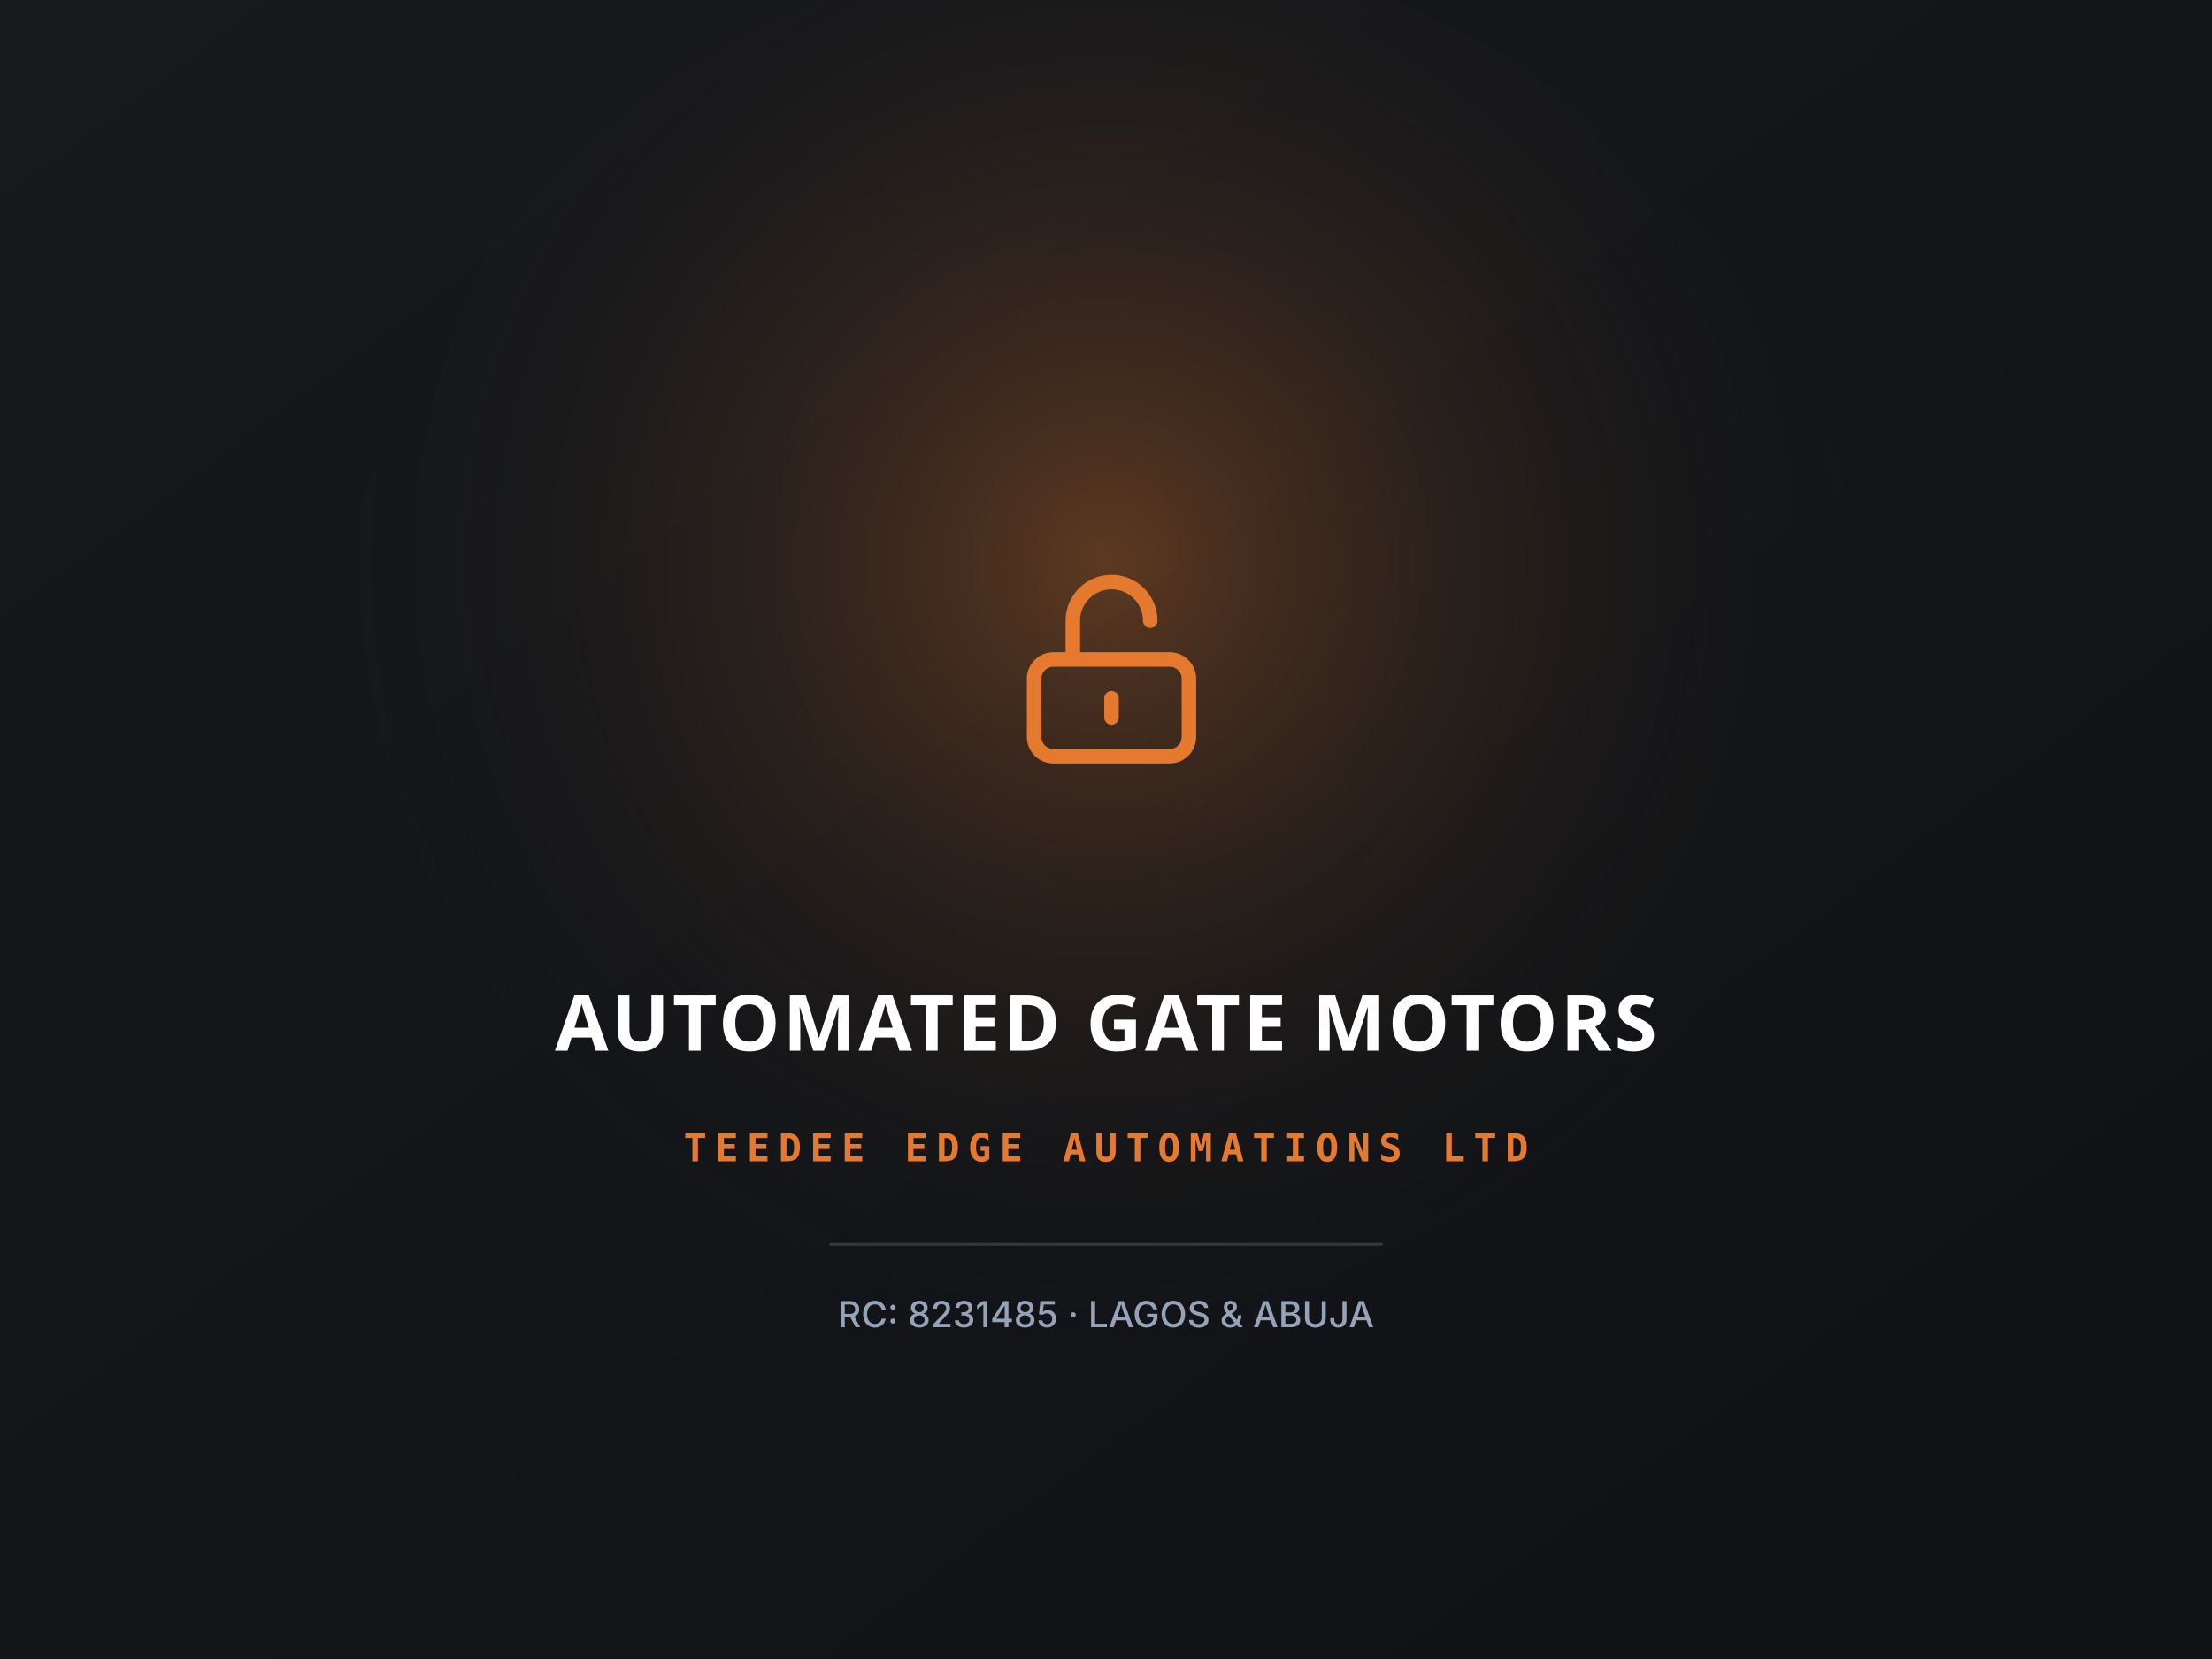
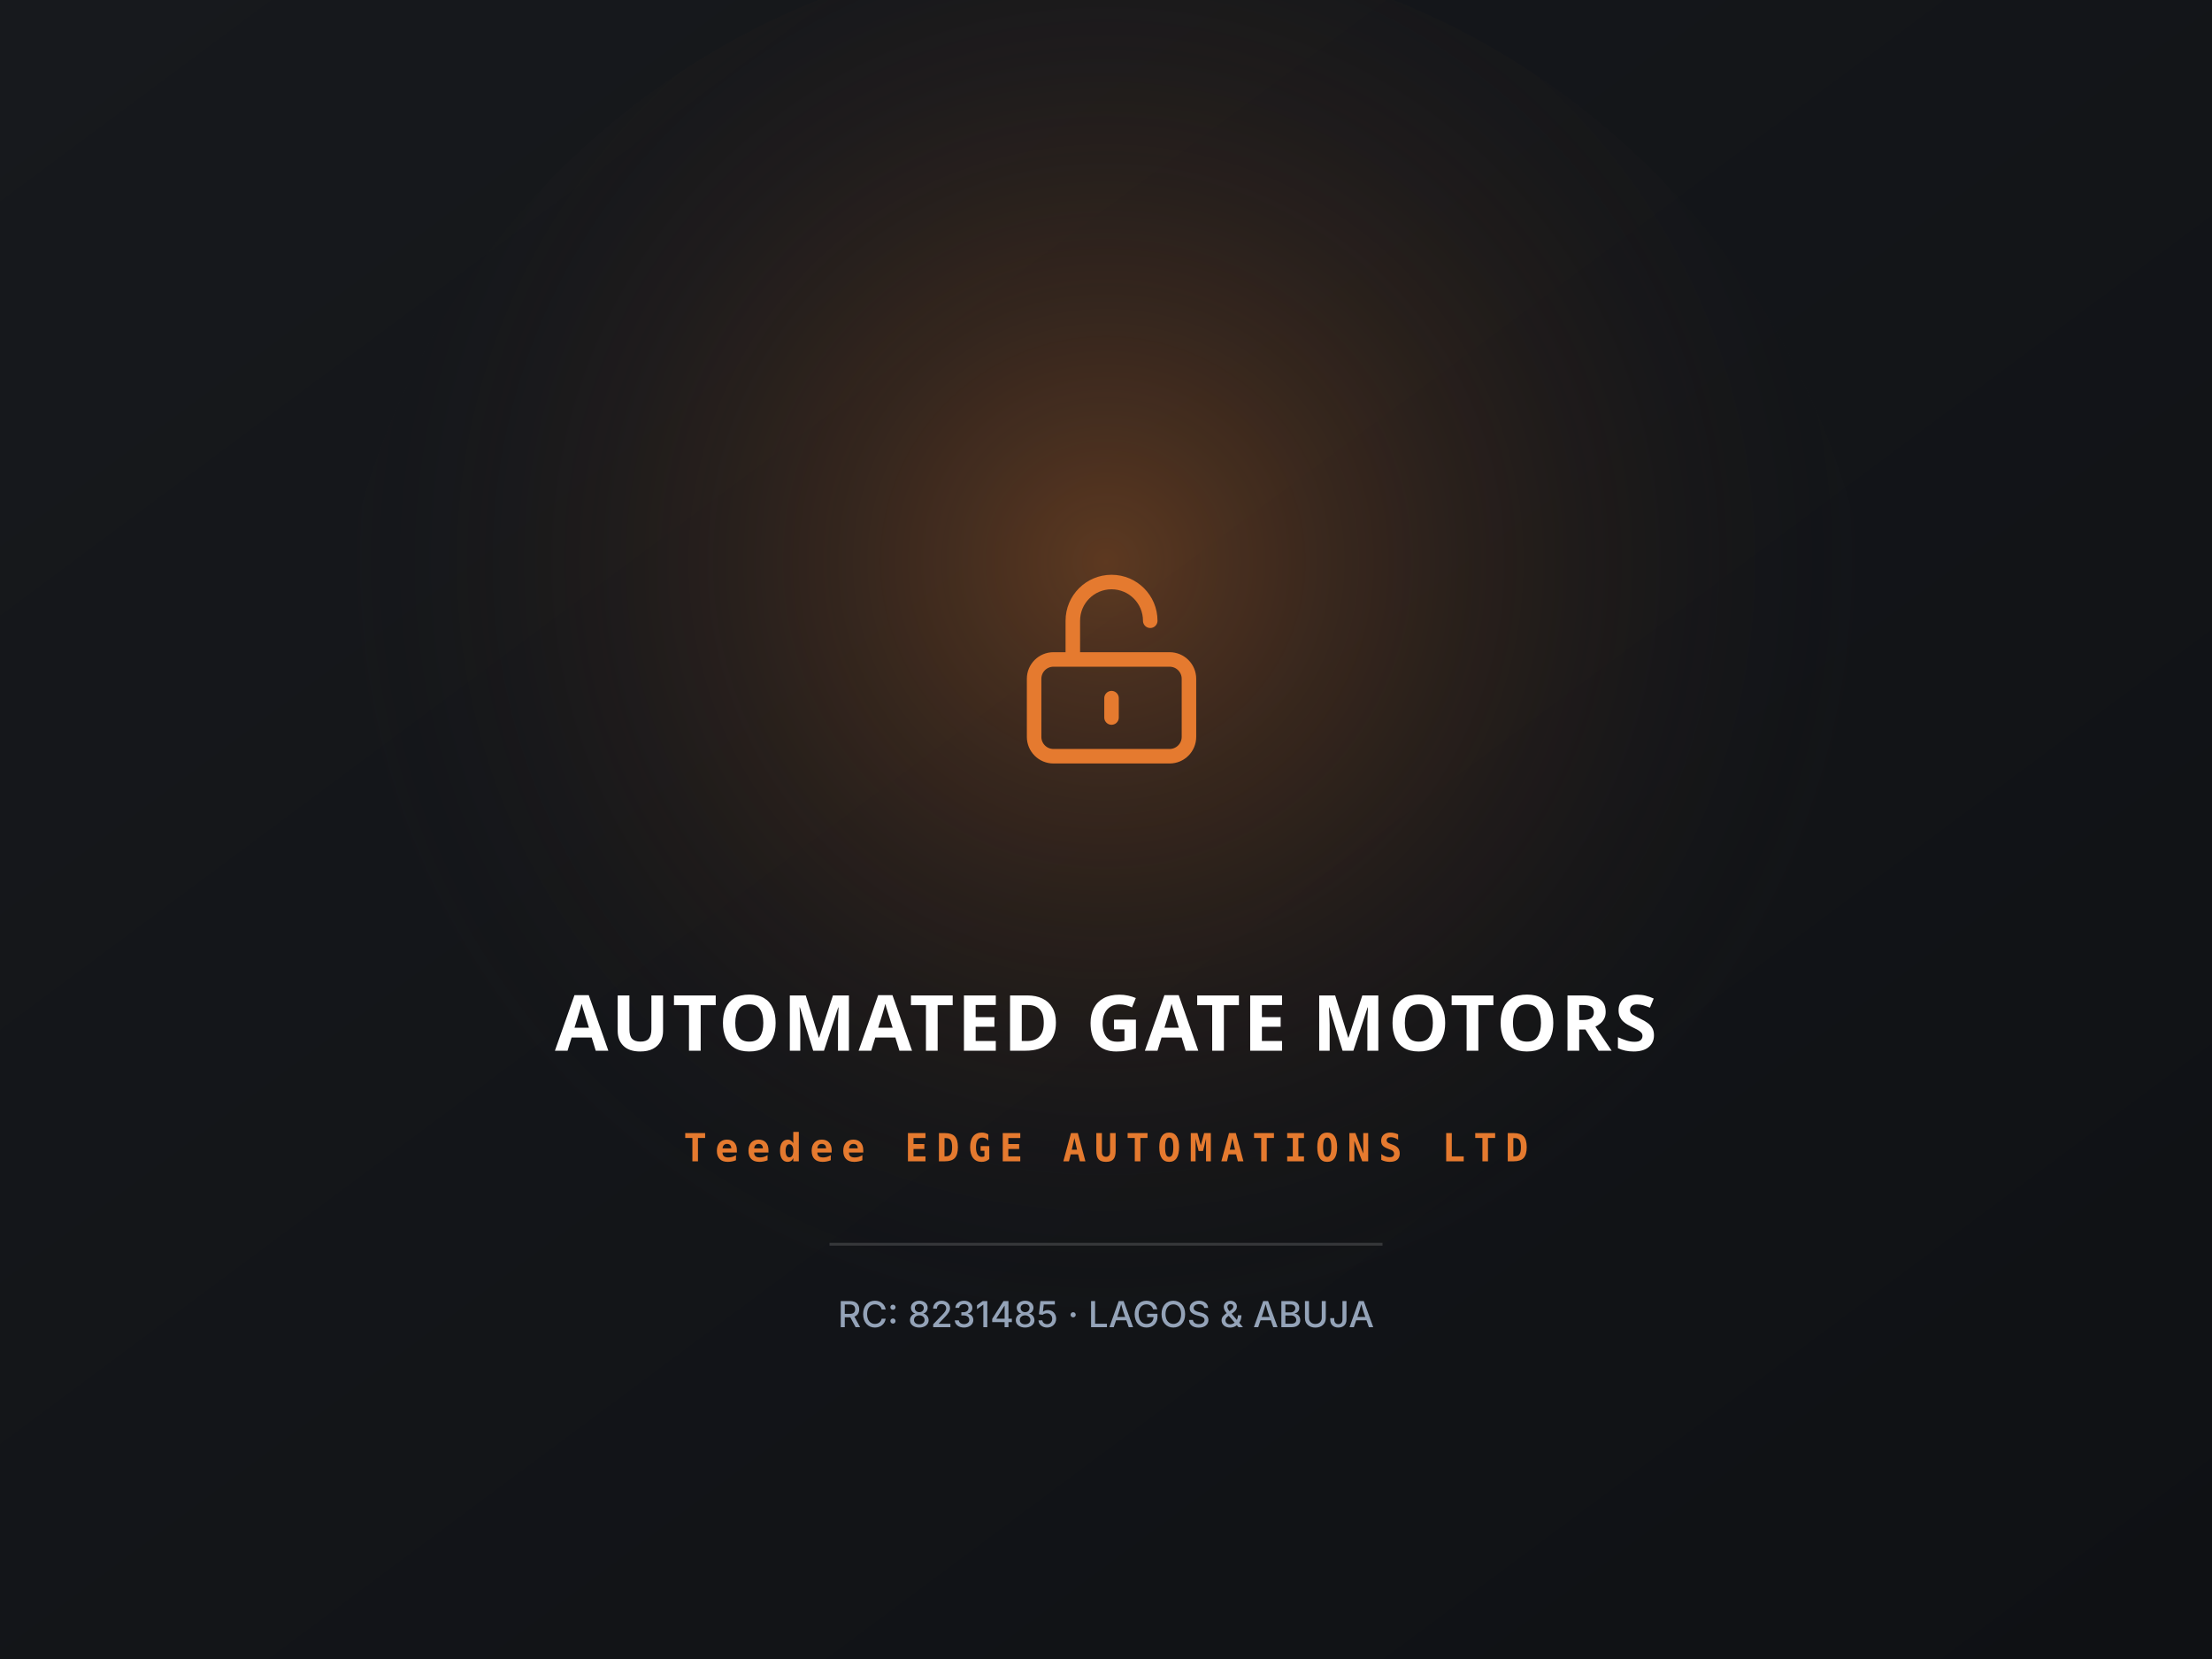
<svg xmlns="http://www.w3.org/2000/svg" viewBox="0 0 800 600" width="100%" height="100%">
  <defs>
    <linearGradient id="bg-automated-gate" x1="0%" y1="0%" x2="100%" y2="100%">
      <stop offset="0%" stop-color="#17191D" />
      <stop offset="100%" stop-color="#0F1114" />
    </linearGradient>
    <radialGradient id="glow-automated-gate" cx="50%" cy="40%" r="50%">
      <stop offset="0%" stop-color="#E57A2F" stop-opacity="0.35" />
      <stop offset="100%" stop-color="#17191D" stop-opacity="0" />
    </radialGradient>
  </defs>
  <rect width="800" height="600" fill="url(#bg-automated-gate)" />
  <circle cx="400" cy="260" r="280" fill="url(#glow-automated-gate)" />
  <g transform="translate(360, 200) scale(3.5)" stroke="#E57A2F" stroke-width="1.5" fill="none" stroke-linecap="round" stroke-linejoin="round">
    <path d="M8 11V7a4 4 0 118 0m-4 8v2m-6 4h12a2 2 0 002-2v-6a2 2 0 00-2-2H6a2 2 0 00-2 2v6a2 2 0 002 2z" />
  </g>
  <text x="400" y="380" font-family="'Manrope', sans-serif" font-weight="800" font-size="28" fill="#FFFFFF" text-anchor="middle" letter-spacing="1">AUTOMATED GATE MOTORS</text>
-   <text x="400" y="420" font-family="'IBM Plex Mono', monospace" font-weight="600" font-size="14" fill="#E57A2F" text-anchor="middle" letter-spacing="3">TEEDEE EDGE AUTOMATIONS LTD</text>
+   <text x="400" y="420" font-family="'IBM Plex Mono', monospace" font-weight="600" font-size="14" fill="#E57A2F" text-anchor="middle" letter-spacing="3">Teedee EDGE AUTOMATIONS LTD</text>
  <line x1="300" y1="450" x2="500" y2="450" stroke="#FFFFFF" stroke-opacity="0.15" stroke-width="1" />
  <text x="400" y="480" font-family="'Inter', sans-serif" font-weight="500" font-size="13" fill="#94A3B8" text-anchor="middle">RC: 8231485 · LAGOS &amp; ABUJA</text>
</svg>
